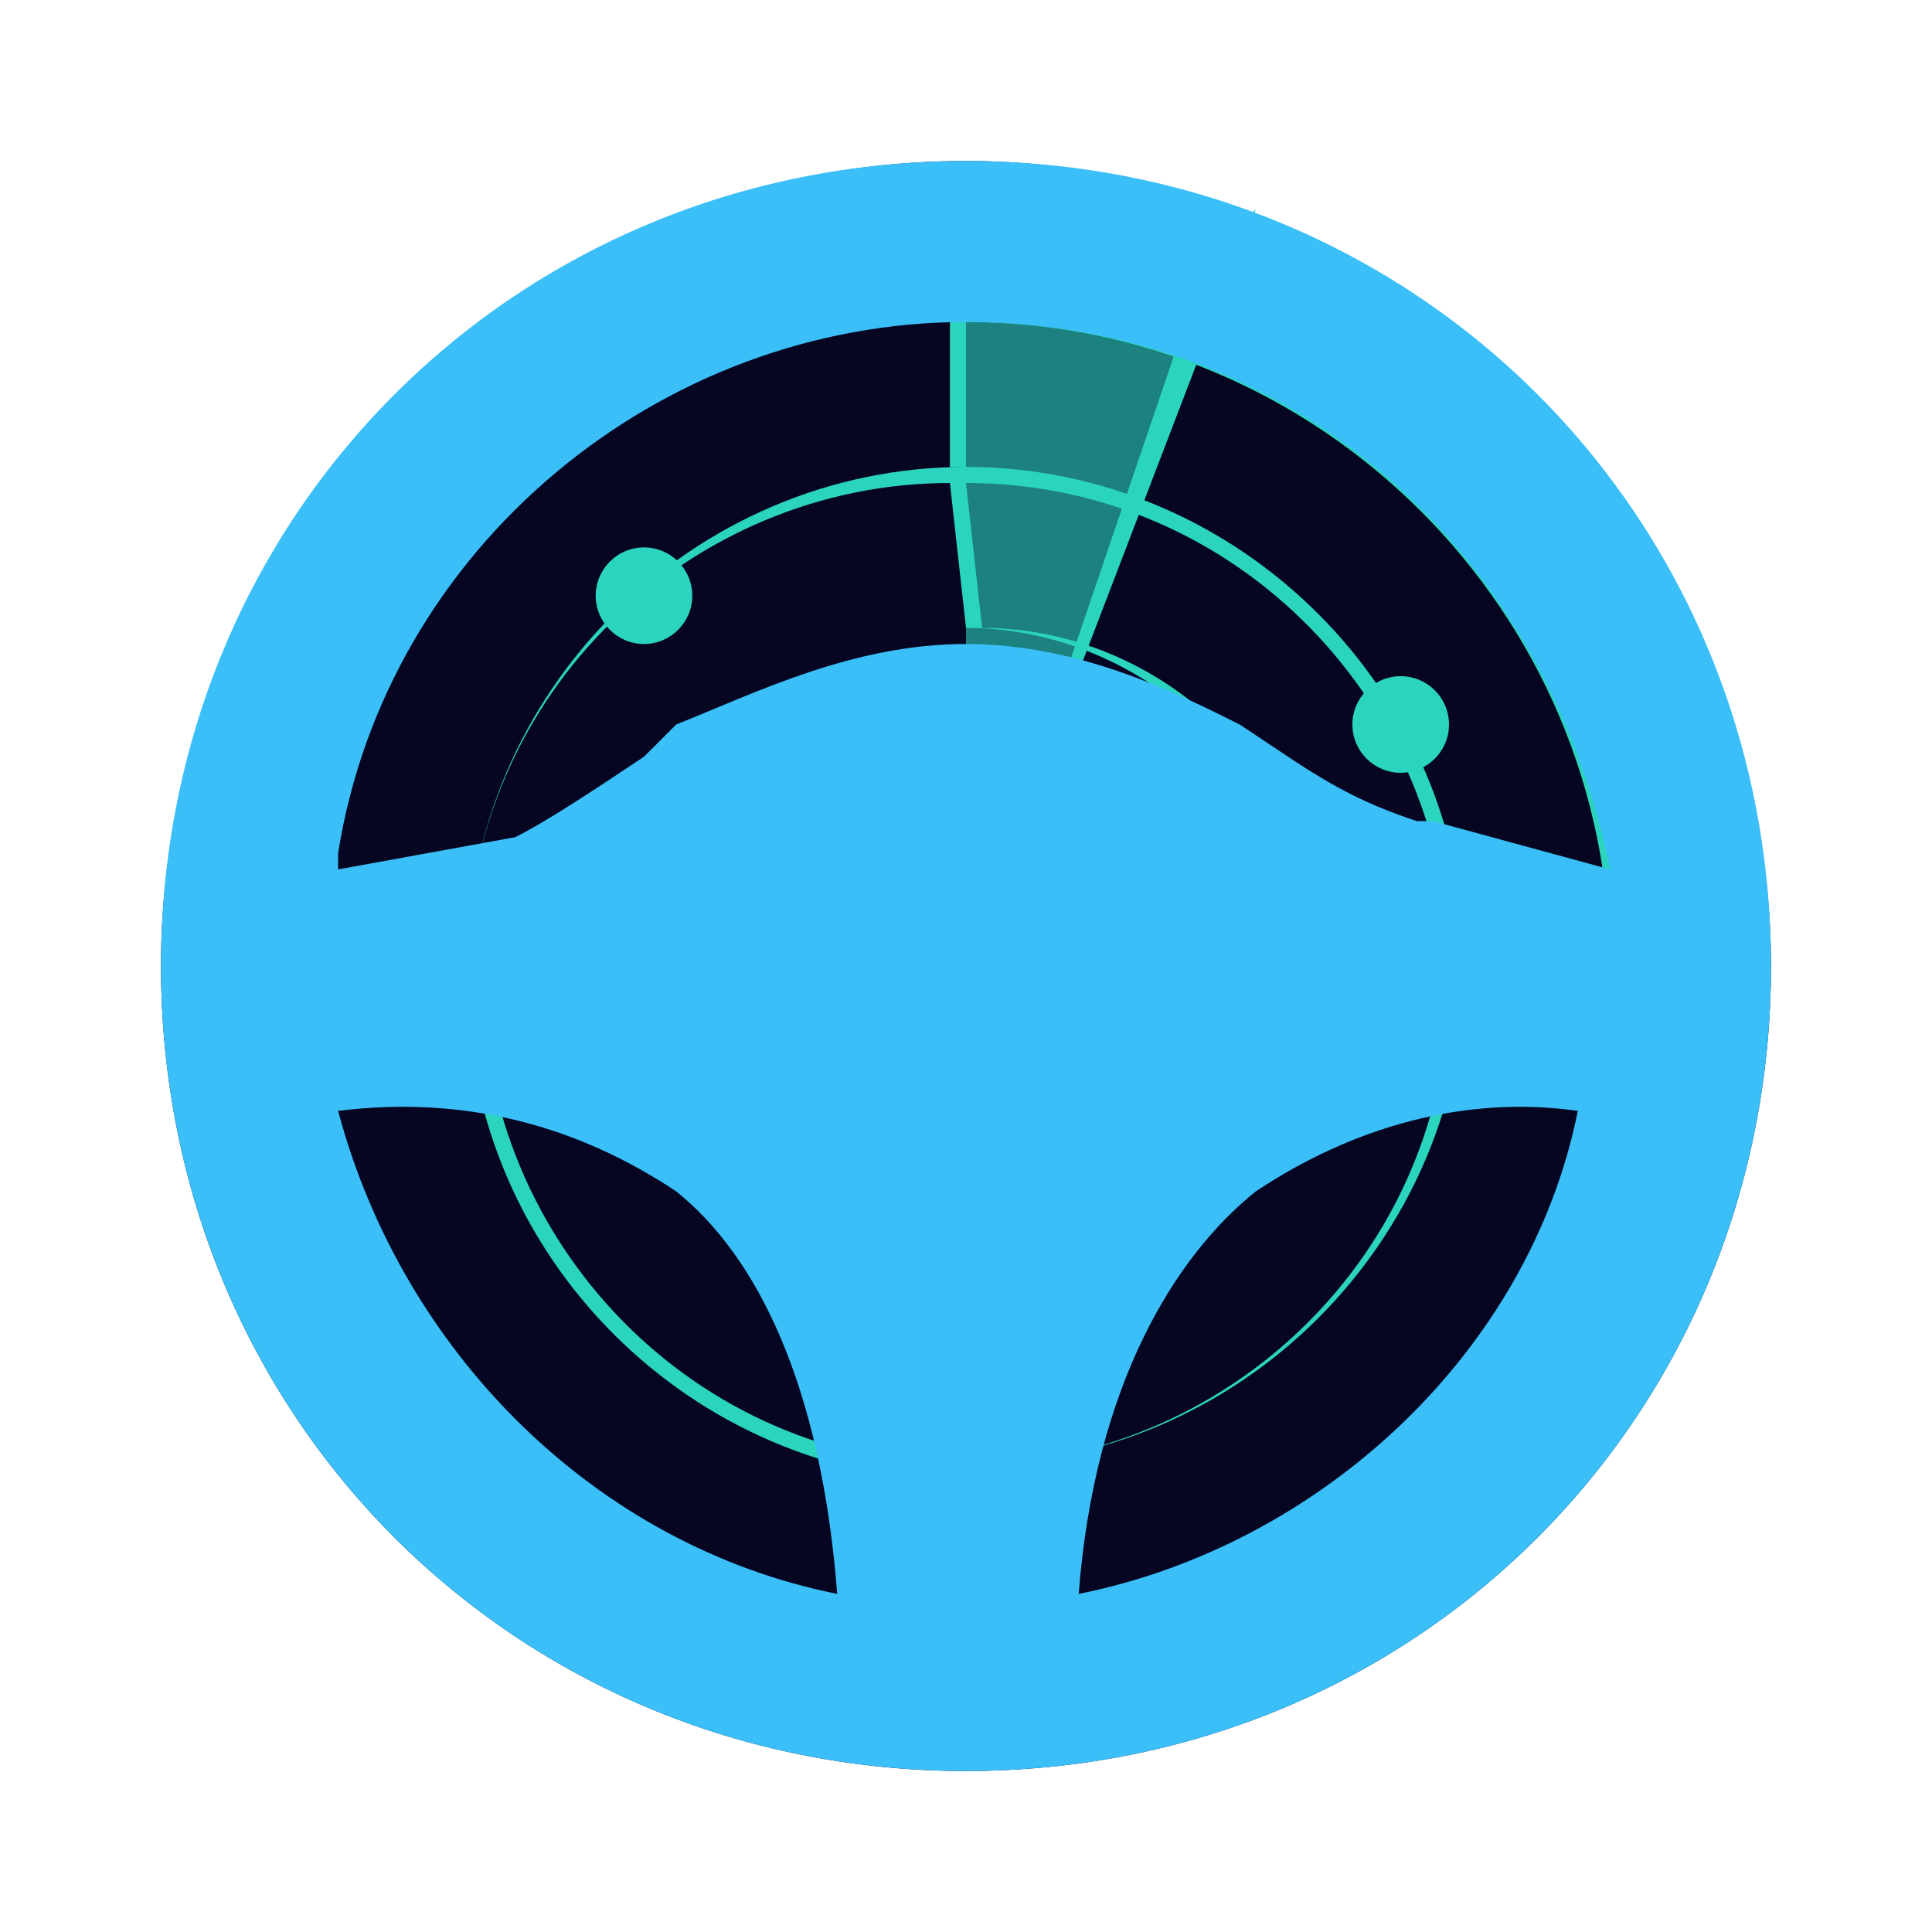
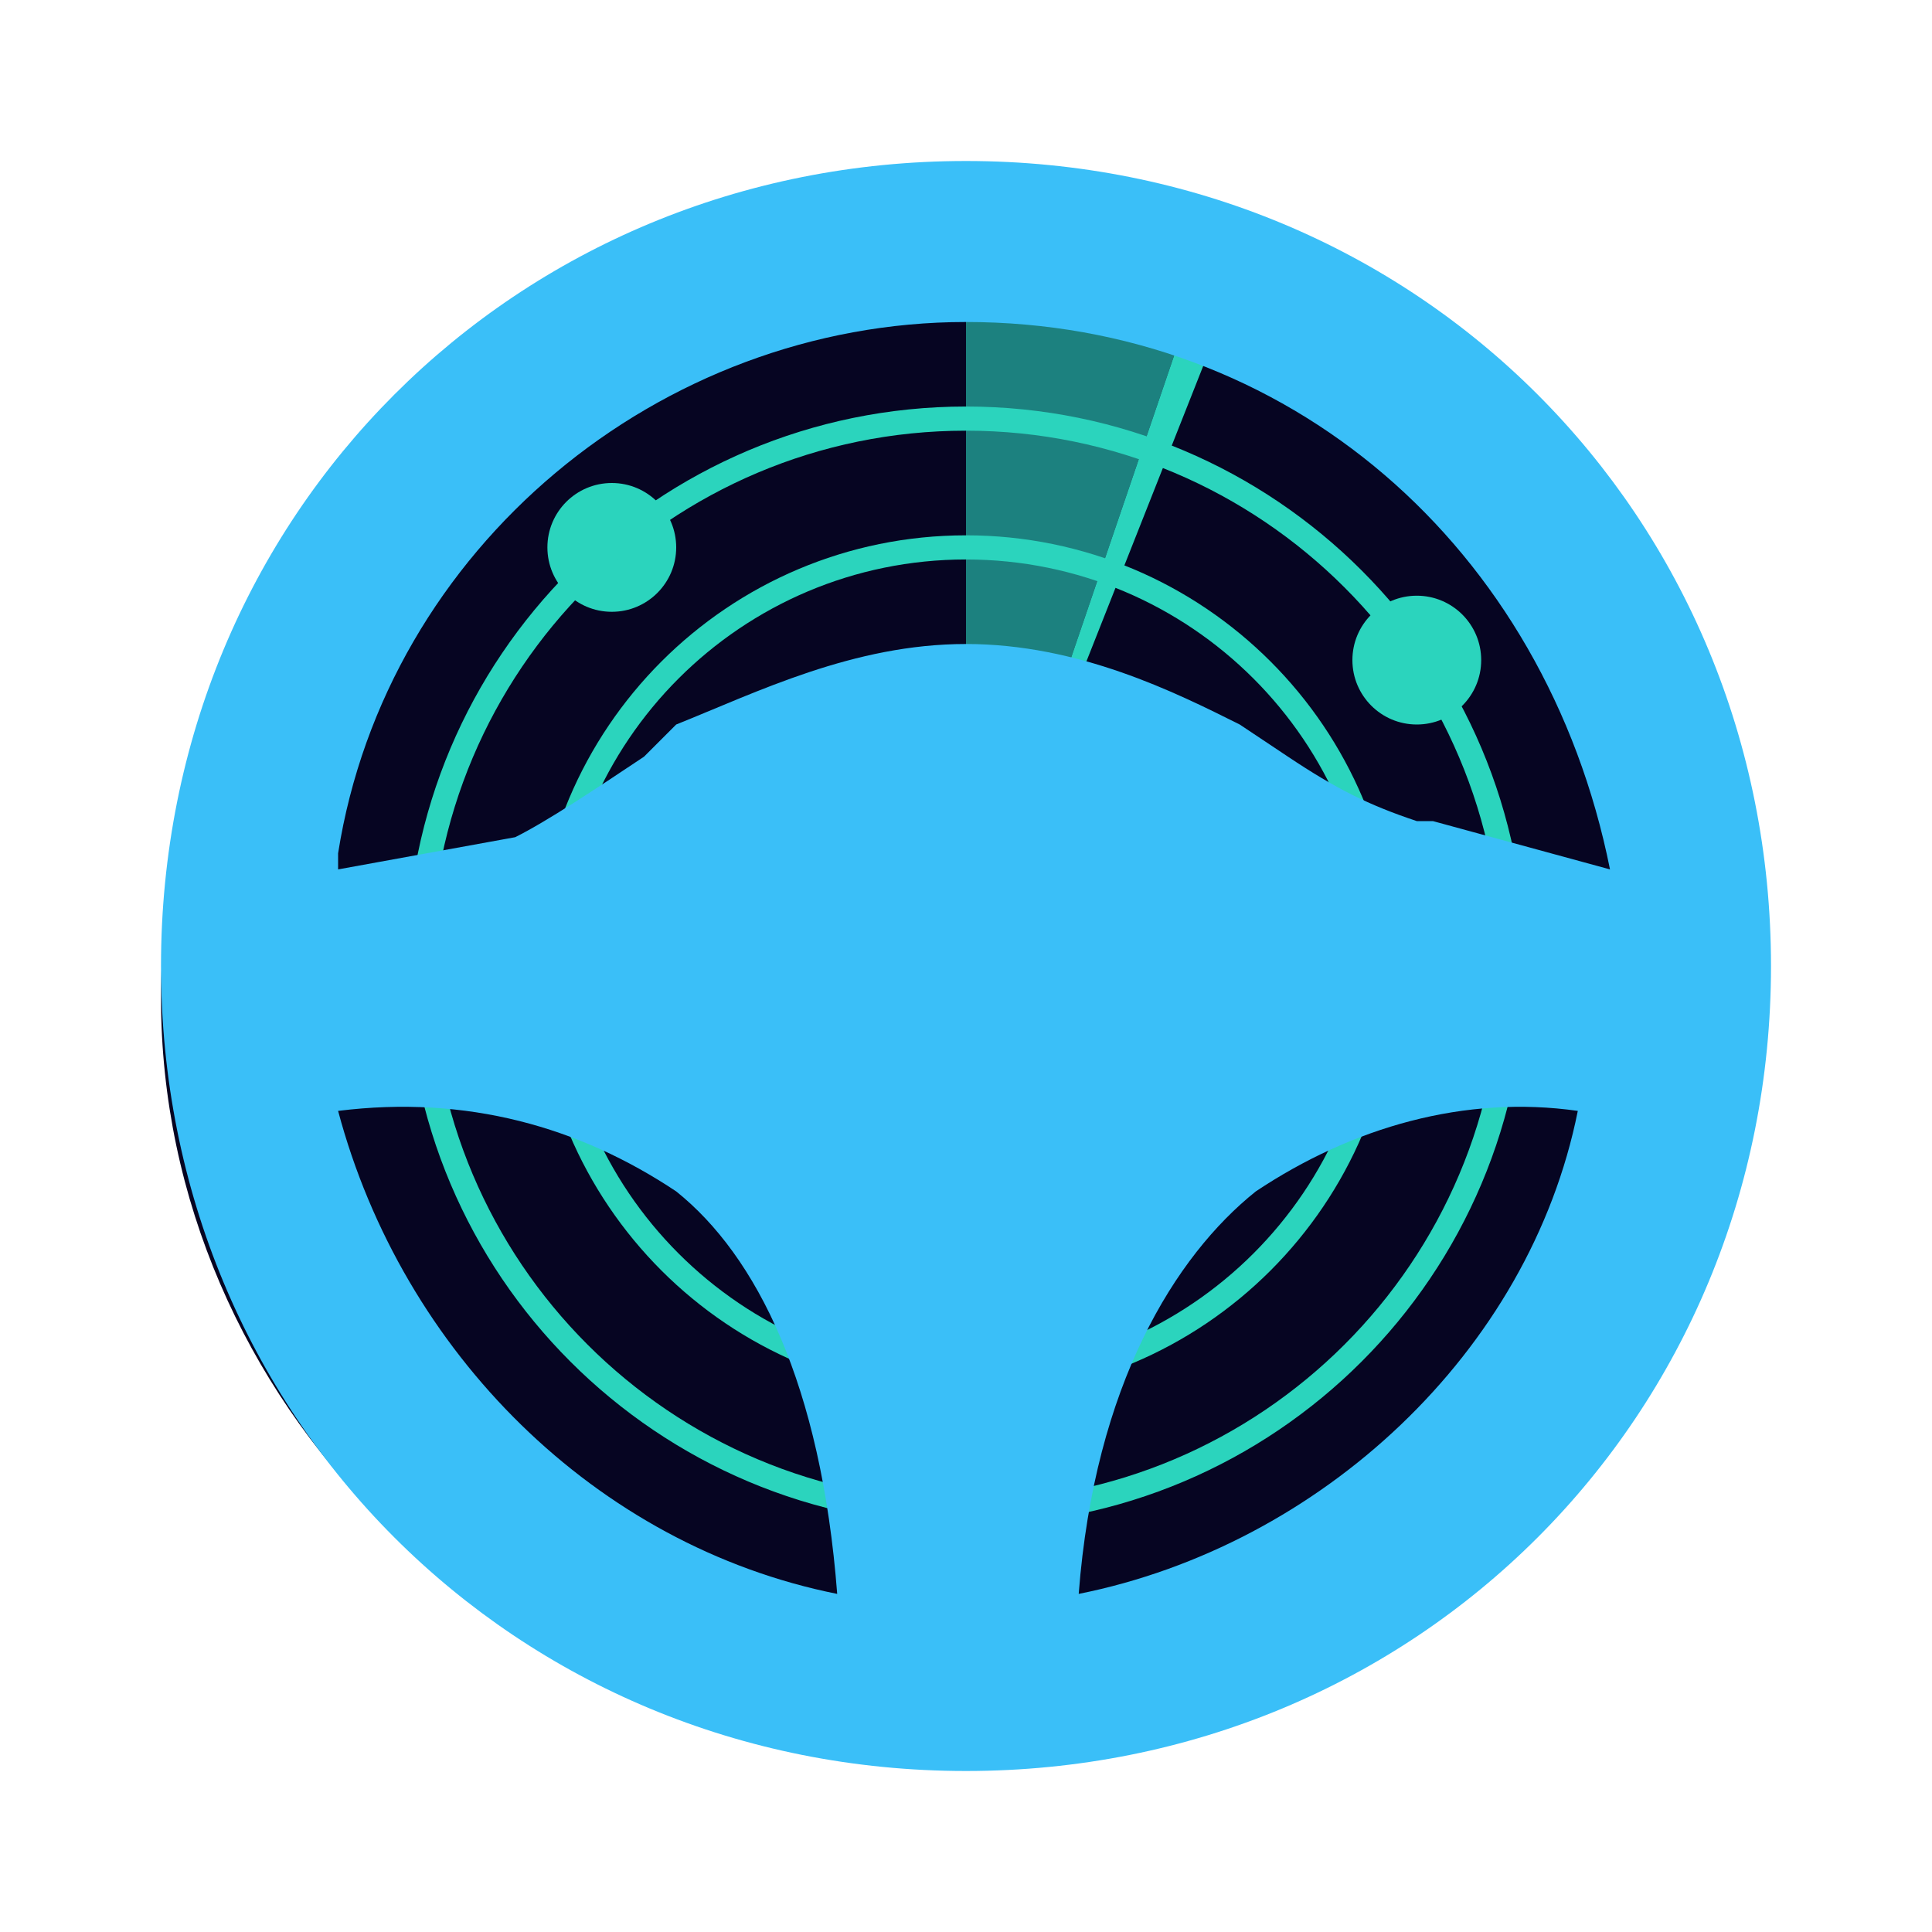
<svg xmlns="http://www.w3.org/2000/svg" version="1.1" x="0px" y="0px" viewBox="0 0 12 12" style="enable-background:new 0 0 12 12;" xml:space="preserve">
  <style type="text/css">
	.st0{fill:#060522;}
	.st1{display:none;fill:#3A682E;}
	.st2{fill:#294C22;}
- 	.st3{fill:#2BD4BD;}
- 	.st4{opacity:0.6;}
- 	.st5{fill:none;}
- 	.st6{fill-rule:evenodd;clip-rule:evenodd;fill:#3ABFF8;}
+ 	.st3{display:none;fill:#2BD4BD;}
+ 	.st4{fill:#2BD4BD;}
+ 	.st5{opacity:0.6;}
+ 	.st6{fill:none;stroke:#2BD4BD;stroke-width:0.15;stroke-miterlimit:10;}
+ 	.st7{fill:none;}
+ 	.st8{fill-rule:evenodd;clip-rule:evenodd;fill:#3ABFF8;}
</style>
  <g id="Layer_2">
-     <path class="st0" d="M6,1C3.2,1,1,3.3,1,6c0,2.8,2.2,5,5,5c2.8,0,5-2.2,5-5C11,3.3,8.7,1,6,1z" />
-     <path class="st1" d="M11,6C11,6,11,6,11,6C11,6,11,6,11,6l-0.3,0V5.1h0.2c0,0,0,0,0,0h-0.2V4.3c0,0,0-0.1,0-0.1v0.8H9.8V4.2h0.9   c0,0,0,0,0,0H9.8V3.2h0.4c0,0,0,0,0,0H9.8V2.7c0,0,0,0,0,0v0.5H8.8V2.3h0.5c0,0,0,0,0,0H8.8V1.9c0,0,0,0,0,0v0.4H7.9V1.4   c0,0,0,0,0,0v0.9H6.9V1.4h0.9c0,0-0.1,0-0.1,0H6.9V1.1c0,0,0,0,0,0v0.2H6V1c0,0,0,0,0,0c0,0,0,0,0,0v0.3H5.1V1.1c0,0,0,0,0,0v0.2   H4.3c0,0-0.1,0-0.1,0H5v0.9H4.1V1.4c0,0,0,0,0,0v0.9H3.2V1.9c0,0,0,0,0,0v0.4H2.7c0,0,0,0,0,0h0.5v0.9H2.3V2.7c0,0,0,0,0,0v0.5H1.9   c0,0,0,0,0,0h0.4v0.9H1.4c0,0,0,0,0,0h0.9v0.9H1.3V4.2c0,0,0,0.1,0,0.1v0.7H1.1c0,0,0,0,0,0h0.2V6H1c0,0,0,0,0,0c0,0,0,0,0,0h0.3   v0.9H1.1c0,0,0,0,0,0h0.2v0.7c0,0,0,0.1,0,0.1V7h0.9v0.9H1.4c0,0,0,0,0,0h0.9v0.9H1.9c0,0,0,0,0,0h0.3v0.4c0,0,0,0,0,0V8.8h0.9v0.9   H2.7c0,0,0,0,0,0h0.4v0.3c0,0,0,0,0,0V9.8h0.9v0.9c0,0,0,0,0,0V9.8H5v0.9H4.2c0,0,0.1,0,0.1,0H5v0.2c0,0,0,0,0,0v-0.2H6V11   c0,0,0,0,0,0c0,0,0,0,0,0v-0.3h0.9v0.2c0,0,0,0,0,0v-0.2h0.7c0,0,0.1,0,0.1,0H6.9V9.8h0.9v0.9c0,0,0,0,0,0V9.8h0.9v0.4c0,0,0,0,0,0   V9.8h0.4c0,0,0,0,0,0H8.8V8.8h0.9v0.5c0,0,0,0,0,0V8.8h0.3c0,0,0,0,0,0H9.8V7.9h0.9c0,0,0,0,0,0H9.8V7h0.9v0.8c0,0,0-0.1,0-0.1V7   h0.2c0,0,0,0,0,0h-0.2V6L11,6L11,6z M2.2,6.9H1.3V6h0.9V6.9z M2.2,6H1.3V5.1h0.9V6z M3.2,8.8H2.3V7.9h0.9V8.8z M3.2,7.9H2.3V7h0.9   V7.9z M3.2,6.9H2.3V6h0.9V6.9z M3.2,6H2.3V5.1h0.9V6z M3.2,5.1H2.3V4.2h0.9V5.1z M3.2,4.1H2.3V3.2h0.9V4.1z M4.1,9.7H3.2V8.8h0.9   V9.7z M4.1,8.8H3.2V7.9h0.9V8.8z M4.1,7.9H3.2V7h0.9V7.9z M4.1,6.9H3.2V6h0.9V6.9z M4.1,6H3.2V5.1h0.9V6z M4.1,5.1H3.2V4.2h0.9V5.1   z M4.1,4.1H3.2V3.2h0.9V4.1z M4.1,3.2H3.2V2.3h0.9V3.2z M5,9.7H4.1V8.8H5V9.7z M5,8.8H4.1V7.9H5V8.8z M5,7.9H4.1V7H5V7.9z M5,6.9   H4.1V6H5V6.9z M5,6H4.1V5.1H5V6z M5,5.1H4.1V4.2H5V5.1z M5,4.1H4.1V3.2H5V4.1z M5,3.2H4.1V2.3H5V3.2z M6,10.7H5.1V9.8H6V10.7z    M6,9.7H5.1V8.8H6V9.7z M6,8.8H5.1V7.9H6V8.8z M6,7.9H5.1V7H6V7.9z M6,6.9H5.1V6H6V6.9z M6,6H5.1V5.1H6V6z M6,5.1H5.1V4.2H6V5.1z    M6,4.1H5.1V3.2H6V4.1z M6,3.2H5.1V2.3H6V3.2z M6,2.3H5.1V1.4H6V2.3z M6.9,10.7H6V9.8h0.9V10.7z M6.9,9.7H6V8.8h0.9V9.7z M6.9,8.8   H6V7.9h0.9V8.8z M6.9,7.9H6V7h0.9V7.9z M6.9,6.9H6V6h0.9V6.9z M6.9,6H6V5.1h0.9V6z M6.9,5.1H6V4.2h0.9V5.1z M6.9,4.1H6V3.2h0.9V4.1   z M6.9,3.2H6V2.3h0.9V3.2z M6.9,2.3H6V1.4h0.9V2.3z M7.8,9.7H6.9V8.8h0.9V9.7z M7.8,8.8H6.9V7.9h0.9V8.8z M7.8,7.9H6.9V7h0.9V7.9z    M7.8,6.9H6.9V6h0.9V6.9z M7.8,6H6.9V5.1h0.9V6z M7.8,5.1H6.9V4.2h0.9V5.1z M7.8,4.1H6.9V3.2h0.9V4.1z M7.8,3.2H6.9V2.3h0.9V3.2z    M8.8,9.7H7.9V8.8h0.9V9.7z M8.8,8.8H7.9V7.9h0.9V8.8z M8.8,7.9H7.9V7h0.9V7.9z M8.8,6.9H7.9V6h0.9V6.9z M8.8,6H7.9V5.1h0.9V6z    M8.8,5.1H7.9V4.2h0.9V5.1z M8.8,4.1H7.9V3.2h0.9V4.1z M8.8,3.2H7.9V2.3h0.9V3.2z M9.7,8.8H8.8V7.9h0.9V8.8z M9.7,7.9H8.8V7h0.9   V7.9z M9.7,6.9H8.8V6h0.9V6.9z M9.7,6H8.8V5.1h0.9V6z M9.7,5.1H8.8V4.2h0.9V5.1z M9.7,4.1H8.8V3.2h0.9V4.1z M10.6,6.9H9.8V6h0.9   V6.9z M10.6,6H9.8V5.1h0.9V6z" />
+     <path class="st0" d="M5.7,1.6C3.1,1.6,1,3.6,1,6.2c0,2.5,2.1,4.6,4.6,4.6c2.6,0,4.6-2.1,4.6-4.6C10.3,3.6,8.2,1.6,5.7,1.6z" />
+     <path class="st1" d="M10.6,6C10.6,6,10.6,6,10.6,6C10.6,6,10.6,6,10.6,6l-0.3,0V5.2h0.2c0,0,0,0,0,0h-0.2V4.5c0,0,0-0.1,0-0.1v0.8   H9.5V4.3h0.8c0,0,0,0,0,0H9.5V3.4h0.4c0,0,0,0,0,0H9.5V3c0,0,0,0,0,0v0.5H8.6V2.6h0.5c0,0,0,0,0,0H8.6V2.2c0,0,0,0,0,0v0.4H7.7V1.8   c0,0,0,0,0,0v0.8H6.9V1.7h0.8c0,0-0.1,0-0.1,0H6.9V1.5c0,0,0,0,0,0v0.2H6V1.4c0,0,0,0,0,0c0,0,0,0,0,0v0.3H5.1V1.5c0,0,0,0,0,0v0.2   H4.4c0,0-0.1,0-0.1,0h0.8v0.8H4.3V1.7c0,0,0,0,0,0v0.8H3.4V2.2c0,0,0,0,0,0v0.3H3c0,0,0,0,0,0h0.5v0.8H2.5V2.9c0,0,0,0,0,0v0.4H2.2   c0,0,0,0,0,0h0.4v0.8H1.7c0,0,0,0,0,0h0.8v0.8H1.7V4.4c0,0,0,0.1,0,0.1v0.7H1.5c0,0,0,0,0,0h0.2V6H1.4c0,0,0,0,0,0c0,0,0,0,0,0h0.3   v0.8H1.5c0,0,0,0,0,0h0.2v0.7c0,0,0,0.1,0,0.1V6.9h0.8v0.8H1.7c0,0,0,0,0,0h0.8v0.8H2.2c0,0,0,0,0,0h0.3V9c0,0,0,0,0,0V8.6h0.8v0.8   H2.9c0,0,0,0,0,0h0.4v0.3c0,0,0,0,0,0V9.5h0.8v0.8c0,0,0,0,0,0V9.5h0.8v0.8H4.3c0,0,0.1,0,0.1,0h0.7v0.2c0,0,0,0,0,0v-0.2H6v0.3   c0,0,0,0,0,0c0,0,0,0,0,0v-0.3h0.8v0.2c0,0,0,0,0,0v-0.2h0.7c0,0,0.1,0,0.1,0H6.9V9.5h0.8v0.8c0,0,0,0,0,0V9.5h0.8v0.3c0,0,0,0,0,0   V9.5H9c0,0,0,0,0,0H8.6V8.6h0.8v0.5c0,0,0,0,0,0V8.6h0.3c0,0,0,0,0,0H9.5V7.8h0.8c0,0,0,0,0,0H9.5V6.9h0.8v0.8c0,0,0-0.1,0-0.1V6.9   h0.2c0,0,0,0,0,0h-0.2V6L10.6,6L10.6,6z M2.5,6.9H1.7V6h0.8V6.9z M2.5,6H1.7V5.2h0.8V6z M3.4,8.6H2.5V7.8h0.8V8.6z M3.4,7.7H2.5   V6.9h0.8V7.7z M3.4,6.9H2.5V6h0.8V6.9z M3.4,6H2.5V5.2h0.8V6z M3.4,5.1H2.5V4.3h0.8V5.1z M3.4,4.3H2.5V3.4h0.8V4.3z M4.2,9.5H3.4   V8.6h0.8V9.5z M4.2,8.6H3.4V7.8h0.8V8.6z M4.2,7.7H3.4V6.9h0.8V7.7z M4.2,6.9H3.4V6h0.8V6.9z M4.2,6H3.4V5.2h0.8V6z M4.2,5.1H3.4   V4.3h0.8V5.1z M4.2,4.3H3.4V3.4h0.8V4.3z M4.2,3.4H3.4V2.6h0.8V3.4z M5.1,9.5H4.3V8.6h0.8V9.5z M5.1,8.6H4.3V7.8h0.8V8.6z M5.1,7.7   H4.3V6.9h0.8V7.7z M5.1,6.9H4.3V6h0.8V6.9z M5.1,6H4.3V5.2h0.8V6z M5.1,5.1H4.3V4.3h0.8V5.1z M5.1,4.3H4.3V3.4h0.8V4.3z M5.1,3.4   H4.3V2.6h0.8V3.4z M6,10.3H5.1V9.5H6V10.3z M6,9.5H5.1V8.6H6V9.5z M6,8.6H5.1V7.8H6V8.6z M6,7.7H5.1V6.9H6V7.7z M6,6.9H5.1V6H6V6.9   z M6,6H5.1V5.2H6V6z M6,5.1H5.1V4.3H6V5.1z M6,4.3H5.1V3.4H6V4.3z M6,3.4H5.1V2.6H6V3.4z M6,2.5H5.1V1.7H6V2.5z M6.8,10.3H6V9.5   h0.8V10.3z M6.8,9.5H6V8.6h0.8V9.5z M6.8,8.6H6V7.8h0.8V8.6z M6.8,7.7H6V6.9h0.8V7.7z M6.8,6.9H6V6h0.8V6.9z M6.8,6H6V5.2h0.8V6z    M6.8,5.1H6V4.3h0.8V5.1z M6.8,4.3H6V3.4h0.8V4.3z M6.8,3.4H6V2.6h0.8V3.4z M6.8,2.5H6V1.7h0.8V2.5z M7.7,9.5H6.9V8.6h0.8V9.5z    M7.7,8.6H6.9V7.8h0.8V8.6z M7.7,7.7H6.9V6.9h0.8V7.7z M7.7,6.9H6.9V6h0.8V6.9z M7.7,6H6.9V5.2h0.8V6z M7.7,5.1H6.9V4.3h0.8V5.1z    M7.7,4.3H6.9V3.4h0.8V4.3z M7.7,3.4H6.9V2.6h0.8V3.4z M8.6,9.5H7.7V8.6h0.8V9.5z M8.6,8.6H7.7V7.8h0.8V8.6z M8.6,7.7H7.7V6.9h0.8   V7.7z M8.6,6.9H7.7V6h0.8V6.9z M8.6,6H7.7V5.2h0.8V6z M8.6,5.1H7.7V4.3h0.8V5.1z M8.6,4.3H7.7V3.4h0.8V4.3z M8.6,3.4H7.7V2.6h0.8   V3.4z M9.4,8.6H8.6V7.8h0.8V8.6z M9.4,7.7H8.6V6.9h0.8V7.7z M9.4,6.9H8.6V6h0.8V6.9z M9.4,6H8.6V5.2h0.8V6z M9.4,5.1H8.6V4.3h0.8   V5.1z M9.4,4.3H8.6V3.4h0.8V4.3z M10.3,6.9H9.5V6h0.8V6.9z M10.3,6H9.5V5.2h0.8V6z" />
    <g>
-       <path class="st2" d="M5.6,6c0,0.2,0.2,0.4,0.4,0.4V6H5.6z" />
-       <path class="st2" d="M5.6,6H6V5.6C5.8,5.6,5.6,5.8,5.6,6z" />
-       <path class="st2" d="M6,6v0.4c0.2,0,0.4-0.2,0.4-0.4H6z" />
-       <path class="st2" d="M6,5.6V6h0.4C6.4,5.8,6.2,5.6,6,5.6z" />
+       <path class="st2" d="M5.6,6c0,0.2,0.2,0.3,0.4,0.4V6H5.6z" />
+       <path class="st2" d="M5.6,6H6V5.6C5.8,5.7,5.6,5.8,5.6,6z" />
+       <path class="st2" d="M6,6v0.4c0.2,0,0.3-0.2,0.4-0.4H6z" />
+       <path class="st2" d="M6,5.6V6h0.4C6.4,5.8,6.2,5.7,6,5.6z" />
    </g>
-     <path class="st3" d="M11,6h-0.9c0-2.3-1.8-4.1-4.1-4.1V1c0,0,0,0,0,0c0,0,0,0,0,0v0.9C3.7,1.9,1.9,3.7,1.9,6H1c0,0,0,0,0,0   c0,0,0,0,0,0h0.9c0,2.3,1.8,4.1,4.1,4.1V11c0,0,0,0,0,0c0,0,0,0,0,0v-0.9c2.3,0,4.1-1.8,4.1-4.1L11,6C11,6,11,6,11,6   C11,6,11,6,11,6z M6,10.1c-2.2,0-4-1.8-4-4h0.9c0,1.7,1.4,3.1,3.1,3.1V10.1z M6,9.1c-1.7,0-3-1.4-3-3h0.9c0,1.2,1,2.1,2.1,2.1V9.1z    M6,8.1C4.8,8.1,3.9,7.2,3.9,6h0.8c0,0.7,0.6,1.2,1.3,1.3L6,8.1L6,8.1z M6,7.2C5.3,7.2,4.8,6.7,4.8,6h0.8c0,0.2,0.2,0.4,0.4,0.4   V7.2z M6,6.4C5.8,6.4,5.6,6.3,5.6,6H6V6.4z M6,6H5.6c0-0.2,0.2-0.4,0.4-0.4V6z M6,5.5C5.7,5.6,5.5,5.8,5.5,6H4.8   c0-0.7,0.5-1.2,1.2-1.2V5.5z M6,4.7C5.3,4.7,4.7,5.3,4.7,6H3.9c0-1.1,0.9-2.1,2.1-2.1V4.7L6,4.7z M6,3.9c-1.2,0-2.1,1-2.1,2.1H2.9   c0-1.7,1.4-3,3-3L6,3.9L6,3.9z M6,2.9C4.3,2.9,2.9,4.3,2.9,6H1.9c0-2.2,1.8-4,4-4V2.9z M6,3c1.7,0,3,1.4,3,3H8.2   c0-1.2-1-2.1-2.1-2.1L6,3L6,3z M6,3.9c1.1,0,2.1,0.9,2.1,2.1H7.3c0-0.7-0.6-1.2-1.3-1.3L6,3.9L6,3.9z M6,4.8c0.7,0,1.2,0.5,1.2,1.2   H6.5c0-0.2-0.2-0.4-0.4-0.4L6,4.8L6,4.8z M6,5.6c0.2,0,0.4,0.2,0.4,0.4H6V5.6z M6,6h0.4c0,0.2-0.2,0.4-0.4,0.4V6L6,6z M6,6.5   c0.2,0,0.4-0.2,0.4-0.4h0.8c0,0.7-0.5,1.2-1.2,1.2L6,6.5L6,6.5z M6,7.3c0.7,0,1.2-0.6,1.3-1.3h0.8c0,1.1-0.9,2.1-2.1,2.1V7.3z    M6,8.2c1.2,0,2.1-1,2.1-2.1h0.9c0,1.7-1.4,3-3,3L6,8.2L6,8.2z M6,10.1V9.1c1.7,0,3.1-1.4,3.1-3.1h0.9C10.1,8.3,8.2,10.1,6,10.1z    M9.1,6c0-1.7-1.4-3.1-3.1-3.1V2c2.2,0,4,1.8,4,4H9.1z" />
-     <path class="st3" d="M7.6,1.3L6,6l1.8-4.7C7.7,1.4,7.7,1.3,7.6,1.3z" />
-     <g class="st4">
-       <path class="st3" d="M6,1v5l1.6-4.7C7.1,1.1,6.5,1,6,1z" />
+     <path class="st3" d="M10.6,6H9.8c0-2.1-1.7-3.8-3.8-3.8V1.4c0,0,0,0,0,0c0,0,0,0,0,0v0.8C3.9,2.2,2.2,3.9,2.2,6H1.4c0,0,0,0,0,0   c0,0,0,0,0,0h0.8c0,2.1,1.7,3.8,3.8,3.8v0.8c0,0,0,0,0,0c0,0,0,0,0,0V9.8c2.1,0,3.8-1.7,3.8-3.8L10.6,6C10.6,6,10.6,6,10.6,6   C10.6,6,10.6,6,10.6,6z M6,9.8C3.9,9.8,2.2,8.1,2.2,6h0.9c0,1.6,1.3,2.8,2.9,2.9V9.8z M6,8.9C4.4,8.8,3.2,7.6,3.2,6H4   c0,1.1,0.9,2,2,2V8.9z M6,8C4.9,7.9,4.1,7.1,4,6h0.8c0,0.6,0.5,1.1,1.2,1.2L6,8L6,8z M6,7.2C5.4,7.1,4.9,6.6,4.9,6h0.7   c0,0.2,0.2,0.4,0.4,0.4V7.2z M6,6.4C5.8,6.4,5.6,6.2,5.6,6H6V6.4z M6,6H5.6c0-0.2,0.2-0.3,0.4-0.4V6z M6,5.6C5.7,5.6,5.6,5.8,5.6,6   H4.9c0-0.6,0.5-1.1,1.1-1.1V5.6z M6,4.8C5.3,4.8,4.8,5.4,4.8,6H4c0-1,0.9-1.9,1.9-1.9V4.8L6,4.8z M6,4C4.9,4,4,4.9,4,6H3.2   c0-1.5,1.3-2.8,2.8-2.8L6,4L6,4z M6,3.1C4.4,3.1,3.1,4.4,3.1,6H2.2c0-2.1,1.7-3.7,3.7-3.7V3.1z M6,3.2c1.5,0,2.8,1.3,2.8,2.8H8   c0-1.1-0.9-2-2-2L6,3.2L6,3.2z M6,4.1c1.1,0,1.9,0.9,1.9,1.9H7.2c0-0.6-0.5-1.1-1.2-1.2L6,4.1L6,4.1z M6,4.9c0.6,0,1.1,0.5,1.1,1.1   H6.4c0-0.2-0.2-0.4-0.4-0.4L6,4.9L6,4.9z M6,5.6c0.2,0,0.3,0.2,0.4,0.4H6V5.6z M6,6h0.4c0,0.2-0.2,0.3-0.4,0.4V6L6,6z M6,6.5   c0.2,0,0.4-0.2,0.4-0.4h0.7c0,0.6-0.5,1.1-1.1,1.1L6,6.5L6,6.5z M6,7.2c0.6,0,1.1-0.5,1.2-1.2h0.8c0,1-0.9,1.9-1.9,1.9V7.2z M6,8   c1.1,0,2-0.9,2-2h0.8c0,1.5-1.3,2.8-2.8,2.8L6,8L6,8z M6,9.8V8.9c1.6,0,2.9-1.3,2.9-2.9h0.9C9.7,8.1,8.1,9.8,6,9.8z M8.9,6   c0-1.6-1.3-2.8-2.9-2.9V2.3c2.1,0,3.7,1.7,3.7,3.7H8.9z" />
+     <path class="st4" d="M7.5,1.6L6,6l1.7-4.3C7.6,1.7,7.5,1.7,7.5,1.6z" />
+     <g class="st5">
+       <path class="st4" d="M6,1.4V6l1.5-4.4C7,1.5,6.5,1.4,6,1.4z" />
    </g>
    <g>
-       <circle class="st3" cx="4" cy="3.7" r="0.3" />
-       <circle class="st3" cx="8.7" cy="4.5" r="0.3" />
+       <circle class="st4" cx="8.8" cy="4.1" r="0.4" />
+       <circle class="st4" cx="3.8" cy="3.4" r="0.4" />
    </g>
+     <circle class="st6" cx="6" cy="6" r="2.6" />
+     <circle class="st6" cx="6" cy="6" r="3.4" />
  </g>
  <g id="Layer_1">
    <g>
-       <path class="st5" d="M12,0v12H0V0H12z M6.3,11.6L6.3,11.6L6.3,11.6L6.3,11.6L6.3,11.6L6.3,11.6c-0.1,0-0.1,0-0.1,0l0,0l0,0.2l0,0    l0,0l0.1,0l0,0l0,0l0.1,0l0,0l0,0L6.3,11.6C6.3,11.6,6.3,11.6,6.3,11.6z M6.4,11.6L6.4,11.6L6.4,11.6l-0.1,0.1l0,0l0,0.2l0,0l0,0    l0.1,0c0,0,0,0,0,0l0,0L6.4,11.6C6.4,11.6,6.4,11.6,6.4,11.6z M6.1,11.6C6.1,11.6,6.1,11.6,6.1,11.6L6.1,11.6l0,0.3c0,0,0,0,0,0    l0,0l0.1,0l0,0l0,0L6.1,11.6L6.1,11.6L6.1,11.6C6.2,11.6,6.1,11.6,6.1,11.6z" />
-       <path class="st6" d="M6,1c2.8,0,5,2.2,5,5s-2.2,5-5,5S1,8.8,1,6S3.2,1,6,1z M2.1,6.9c0.4,1.5,1.6,2.7,3.1,3    C5.1,8.6,4.7,7.8,4.2,7.4C3.6,7,2.9,6.8,2.1,6.9L2.1,6.9z M7.8,7.4c-0.5,0.4-1,1.2-1.1,2.5c1.5-0.3,2.8-1.5,3.1-3    C9.1,6.8,8.4,7,7.8,7.4L7.8,7.4z M6,2C4.1,2,2.4,3.4,2.1,5.3l0,0.1l1.1-0.2C3.4,5.1,3.7,4.9,4,4.7l0.2-0.2C4.7,4.3,5.3,4,6,4    c0.7,0,1.3,0.3,1.7,0.5L8,4.7c0.3,0.2,0.5,0.3,0.8,0.4l0.1,0L10,5.4C9.6,3.4,8,2,6,2z" />
+       <path class="st7" d="M12,0v12H0V0H12z M6.3,11.6L6.3,11.6L6.3,11.6L6.3,11.6L6.3,11.6L6.3,11.6c-0.1,0-0.1,0-0.1,0l0,0l0,0.2l0,0    l0,0l0.1,0l0,0l0,0l0.1,0l0,0l0,0L6.3,11.6C6.3,11.6,6.3,11.6,6.3,11.6z M6.4,11.6L6.4,11.6L6.4,11.6l-0.1,0.1l0,0l0,0.2l0,0l0,0    l0.1,0c0,0,0,0,0,0l0,0L6.4,11.6C6.4,11.6,6.4,11.6,6.4,11.6z M6.1,11.6C6.1,11.6,6.1,11.6,6.1,11.6L6.1,11.6l0,0.3c0,0,0,0,0,0    l0,0l0.1,0l0,0l0,0L6.1,11.6L6.1,11.6L6.1,11.6C6.2,11.6,6.1,11.6,6.1,11.6z" />
+       <path class="st8" d="M6,1c2.8,0,5,2.2,5,5s-2.2,5-5,5S1,8.8,1,6S3.2,1,6,1z M2.1,6.9c0.4,1.5,1.6,2.7,3.1,3    C5.1,8.6,4.7,7.8,4.2,7.4C3.6,7,2.9,6.8,2.1,6.9L2.1,6.9z M7.8,7.4c-0.5,0.4-1,1.2-1.1,2.5c1.5-0.3,2.8-1.5,3.1-3    C9.1,6.8,8.4,7,7.8,7.4L7.8,7.4z M6,2C4.1,2,2.4,3.4,2.1,5.3l0,0.1l1.1-0.2C3.4,5.1,3.7,4.9,4,4.7l0.2-0.2C4.7,4.3,5.3,4,6,4    c0.7,0,1.3,0.3,1.7,0.5L8,4.7c0.3,0.2,0.5,0.3,0.8,0.4l0.1,0L10,5.4C9.6,3.4,8,2,6,2z" />
    </g>
  </g>
</svg>
